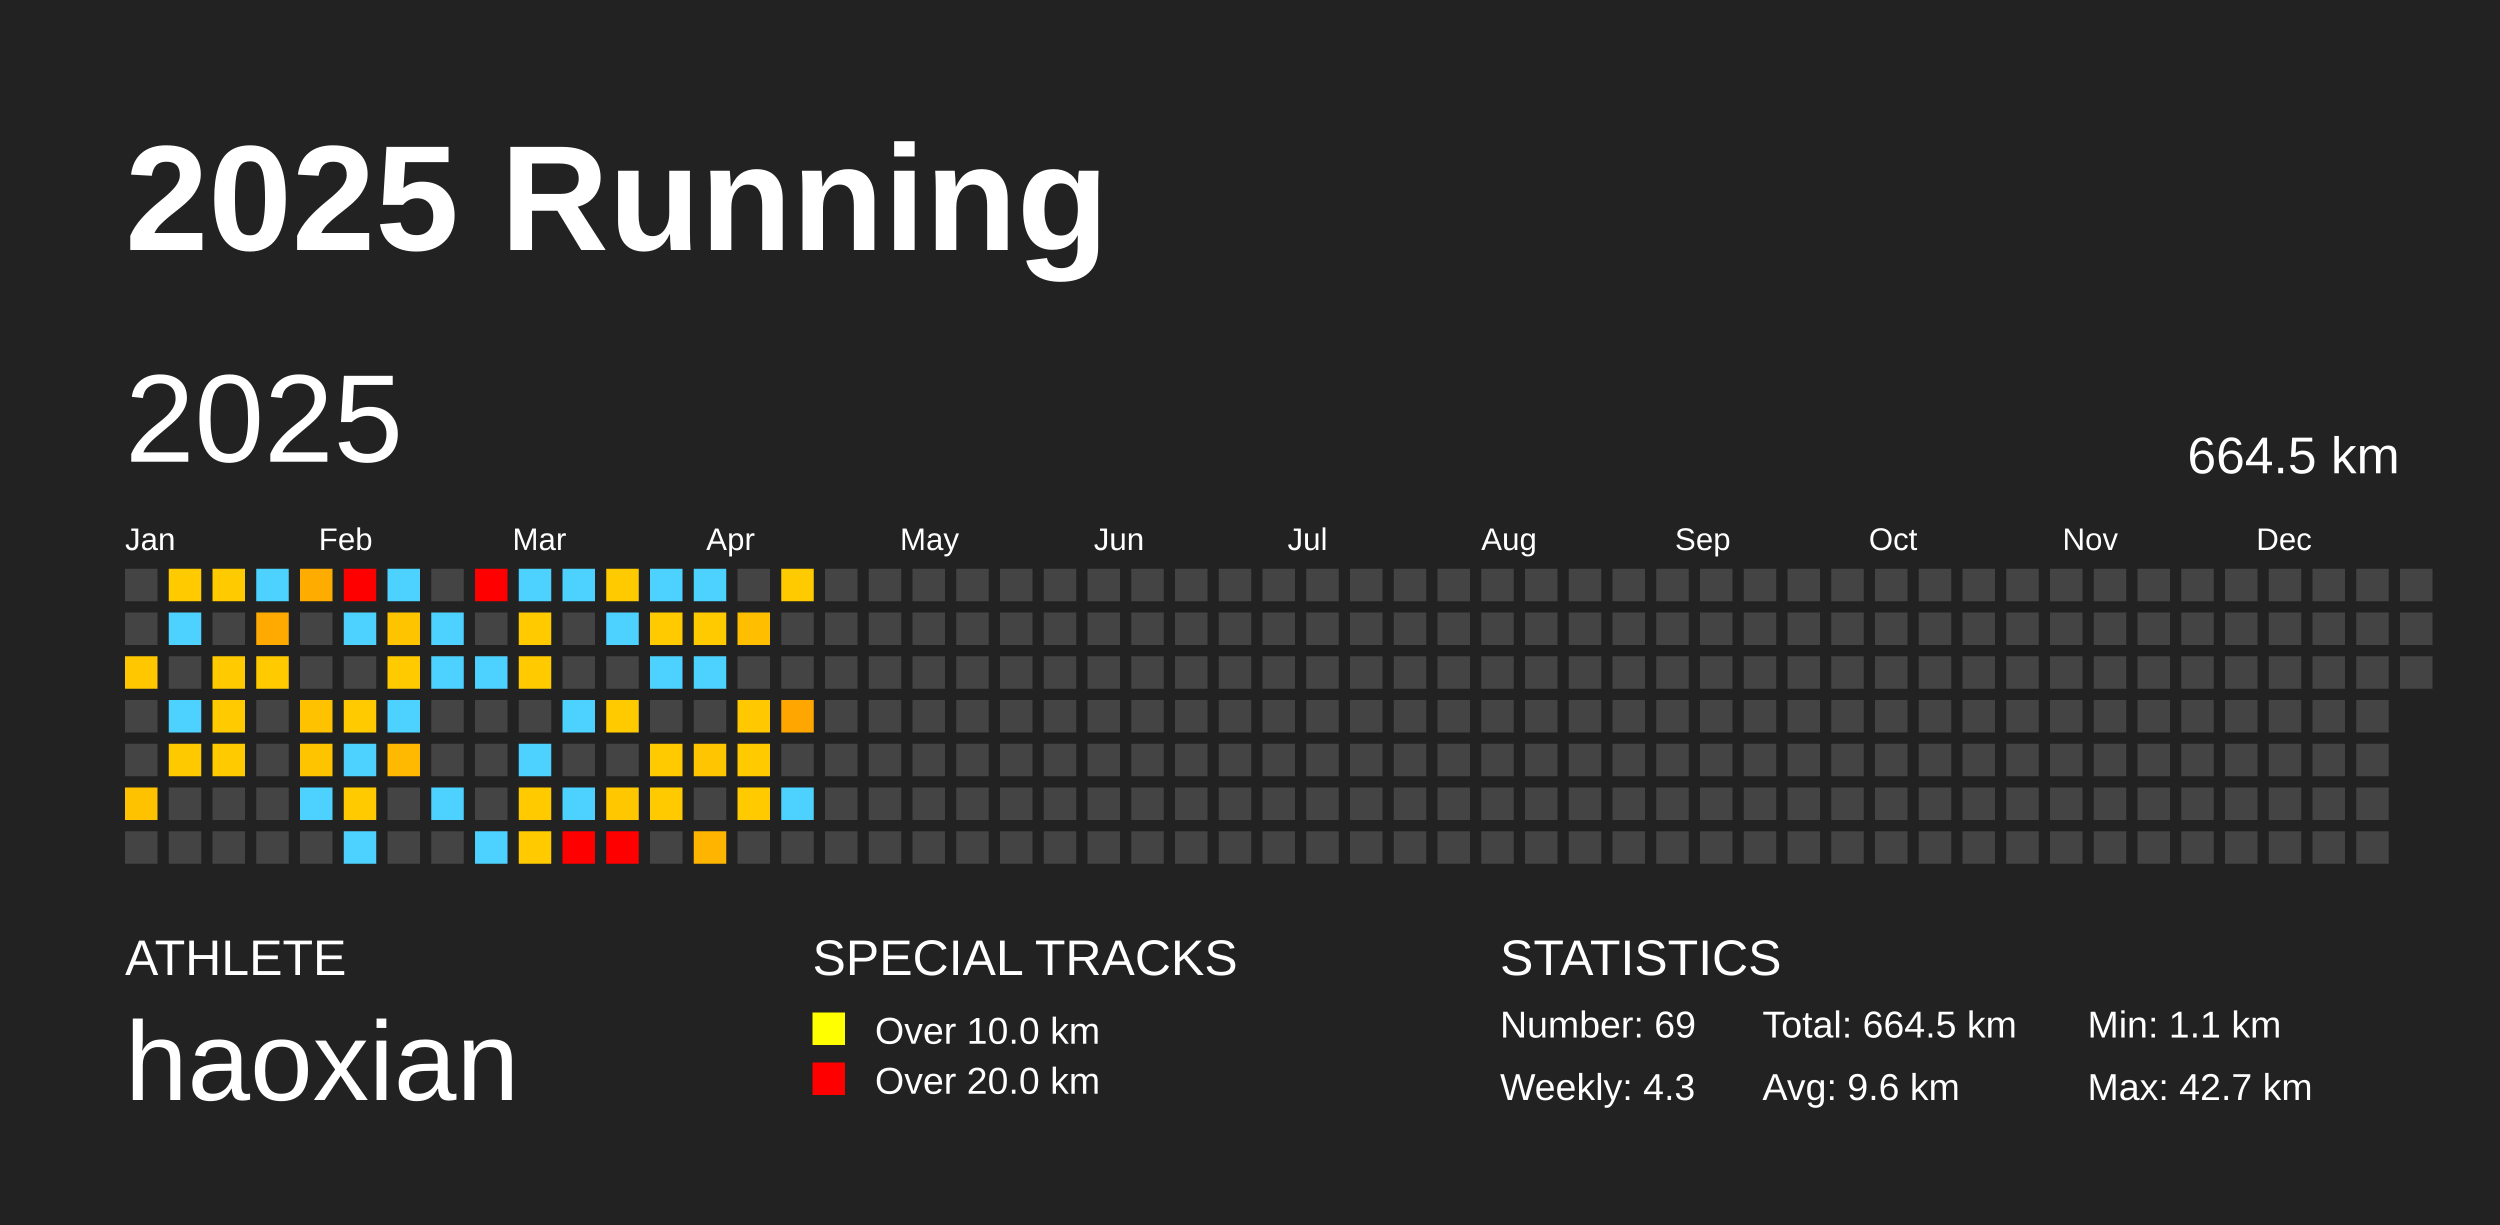
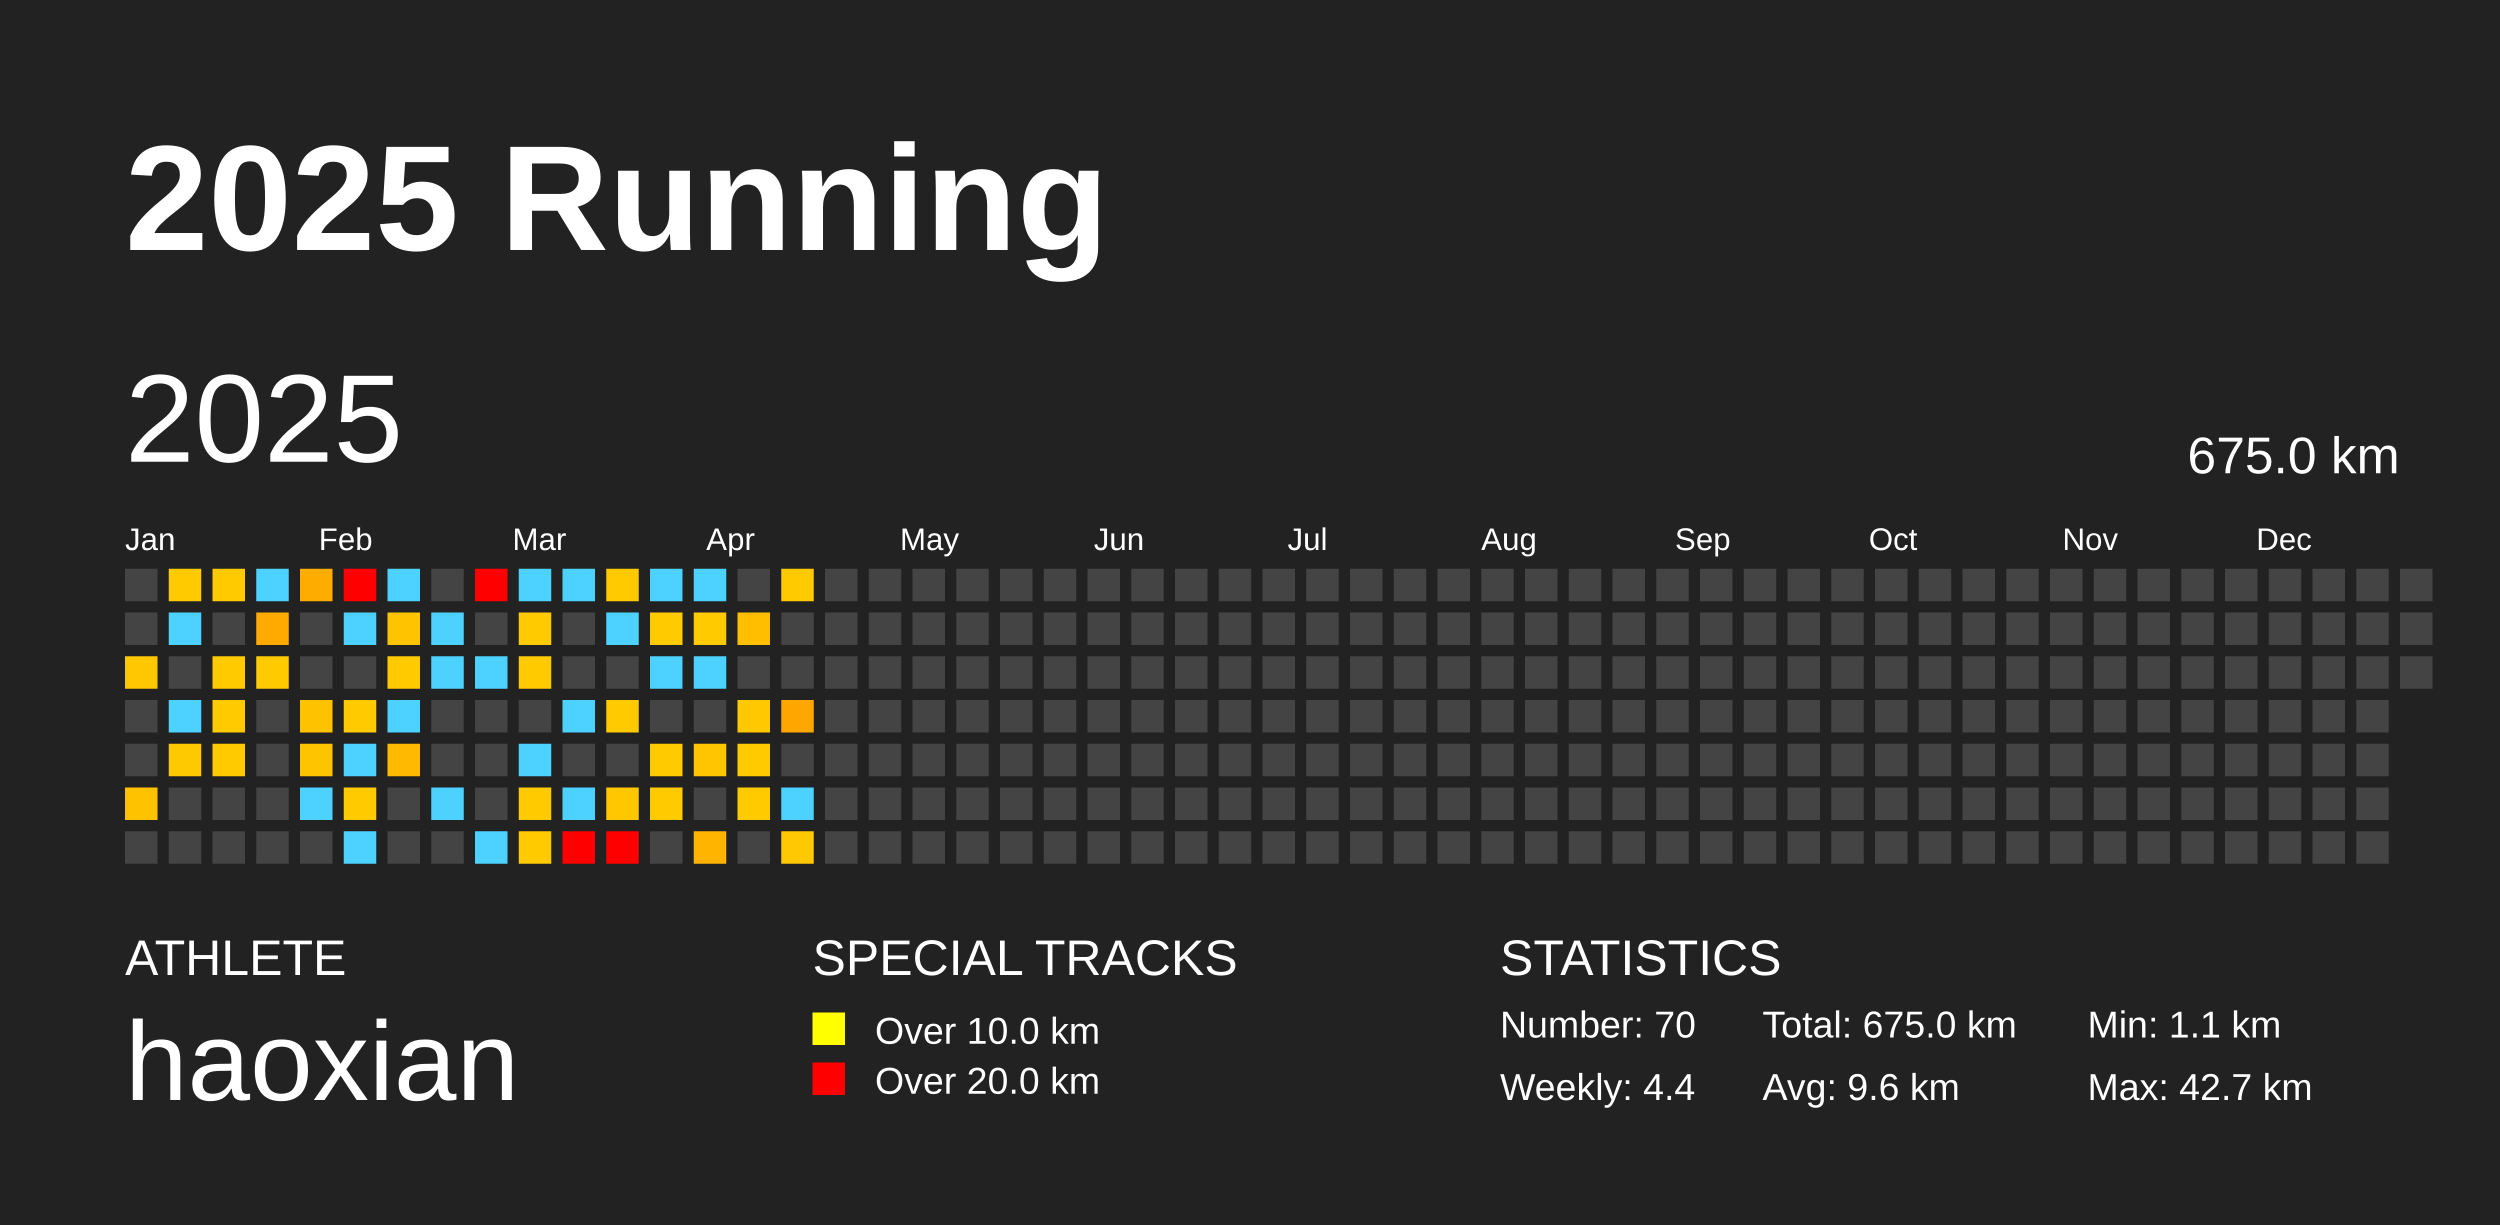
<svg xmlns="http://www.w3.org/2000/svg" baseProfile="full" height="98mm" version="1.1" viewBox="0,0,200,98" width="200mm">
  <defs />
  <rect fill="#222222" height="98" width="200" x="0" y="0" />
  <text fill="#FFFFFF" style="font-size:12px; font-family:Arial; font-weight:bold;" x="10" y="20">2025 Running</text>
  <text fill="#FFFFFF" style="font-size:4px; font-family:Arial" x="10" y="78">ATHLETE</text>
  <text fill="#FFFFFF" style="font-size:9px; font-family:Arial" x="10" y="88">haoxian</text>
  <text fill="#FFFFFF" style="font-size:4px; font-family:Arial" x="65" y="78">SPECIAL TRACKS</text>
  <rect fill="yellow" height="2.6" width="2.6" x="65" y="81" />
  <text fill="#FFFFFF" style="font-size:3px; font-family:Arial" x="70" y="83.5">Over 10.0 km</text>
  <rect fill="red" height="2.6" width="2.6" x="65" y="85" />
  <text fill="#FFFFFF" style="font-size:3px; font-family:Arial" x="70" y="87.5">Over 20.0 km</text>
  <text fill="#FFFFFF" style="font-size:4px; font-family:Arial" x="120" y="78">STATISTICS</text>
-   <text fill="#FFFFFF" style="font-size:3px; font-family:Arial" x="120" y="83">Number: 69</text>
-   <text fill="#FFFFFF" style="font-size:3px; font-family:Arial" x="120" y="88">Weekly: 4.3</text>
-   <text fill="#FFFFFF" style="font-size:3px; font-family:Arial" x="141" y="83">Total: 664.5 km</text>
+   <text fill="#FFFFFF" style="font-size:3px; font-family:Arial" x="120" y="83">Number: 70</text>
+   <text fill="#FFFFFF" style="font-size:3px; font-family:Arial" x="120" y="88">Weekly: 4.4</text>
+   <text fill="#FFFFFF" style="font-size:3px; font-family:Arial" x="141" y="83">Total: 675.0 km</text>
  <text fill="#FFFFFF" style="font-size:3px; font-family:Arial" x="141" y="88">Avg: 9.6 km</text>
  <text fill="#FFFFFF" style="font-size:3px; font-family:Arial" x="167" y="83">Min: 1.1 km</text>
  <text fill="#FFFFFF" style="font-size:3px; font-family:Arial" x="167" y="88">Max: 42.7 km</text>
  <text dominant-baseline="hanging" fill="#FFFFFF" style="font-size:10.0px; font-family:Arial;" x="10" y="30">2025</text>
-   <text dominant-baseline="hanging" fill="#FFFFFF" style="font-size:4.125px; font-family:Arial;" x="175" y="35">664.5 km</text>
+   <text dominant-baseline="hanging" fill="#FFFFFF" style="font-size:4.125px; font-family:Arial;" x="175" y="35">675.0 km</text>
  <text fill="#FFFFFF" style="font-size:2.5px; font-family:Arial" x="10.0" y="44">Jan</text>
  <text fill="#FFFFFF" style="font-size:2.5px; font-family:Arial" x="25.5" y="44">Feb</text>
  <text fill="#FFFFFF" style="font-size:2.5px; font-family:Arial" x="41.0" y="44">Mar</text>
  <text fill="#FFFFFF" style="font-size:2.5px; font-family:Arial" x="56.5" y="44">Apr</text>
  <text fill="#FFFFFF" style="font-size:2.5px; font-family:Arial" x="72.0" y="44">May</text>
  <text fill="#FFFFFF" style="font-size:2.5px; font-family:Arial" x="87.5" y="44">Jun</text>
  <text fill="#FFFFFF" style="font-size:2.5px; font-family:Arial" x="103.0" y="44">Jul</text>
  <text fill="#FFFFFF" style="font-size:2.5px; font-family:Arial" x="118.5" y="44">Aug</text>
  <text fill="#FFFFFF" style="font-size:2.5px; font-family:Arial" x="134.0" y="44">Sep</text>
  <text fill="#FFFFFF" style="font-size:2.5px; font-family:Arial" x="149.5" y="44">Oct</text>
  <text fill="#FFFFFF" style="font-size:2.5px; font-family:Arial" x="165.0" y="44">Nov</text>
  <text fill="#FFFFFF" style="font-size:2.5px; font-family:Arial" x="180.5" y="44">Dec</text>
  <rect fill="#444444" height="2.6" width="2.6" x="10.0" y="45.5" />
  <rect fill="#444444" height="2.6" width="2.6" x="10.0" y="49.0" />
  <rect fill="#ffc700" height="2.6" width="2.6" x="10.0" y="52.5" />
  <rect fill="#444444" height="2.6" width="2.6" x="10.0" y="56.0" />
  <rect fill="#444444" height="2.6" width="2.6" x="10.0" y="59.5" />
  <rect fill="#ffc200" height="2.6" width="2.6" x="10.0" y="63.0" />
  <rect fill="#444444" height="2.6" width="2.6" x="10.0" y="66.5" />
  <rect fill="#ffcb00" height="2.6" width="2.6" x="13.5" y="45.5" />
  <rect fill="#4dd2ff" height="2.6" width="2.6" x="13.5" y="49.0" />
  <rect fill="#444444" height="2.6" width="2.6" x="13.5" y="52.5" />
  <rect fill="#4dd2ff" height="2.6" width="2.6" x="13.5" y="56.0" />
  <rect fill="#ffc900" height="2.6" width="2.6" x="13.5" y="59.5" />
  <rect fill="#444444" height="2.6" width="2.6" x="13.5" y="63.0" />
  <rect fill="#444444" height="2.6" width="2.6" x="13.5" y="66.5" />
  <rect fill="#ffca00" height="2.6" width="2.6" x="17.0" y="45.5" />
  <rect fill="#444444" height="2.6" width="2.6" x="17.0" y="49.0" />
  <rect fill="#ffca00" height="2.6" width="2.6" x="17.0" y="52.5" />
  <rect fill="#ffca00" height="2.6" width="2.6" x="17.0" y="56.0" />
  <rect fill="#ffca00" height="2.6" width="2.6" x="17.0" y="59.5" />
  <rect fill="#444444" height="2.6" width="2.6" x="17.0" y="63.0" />
  <rect fill="#444444" height="2.6" width="2.6" x="17.0" y="66.5" />
  <rect fill="#4dd2ff" height="2.6" width="2.6" x="20.5" y="45.5" />
  <rect fill="#ffaa00" height="2.6" width="2.6" x="20.5" y="49.0" />
  <rect fill="#ffca00" height="2.6" width="2.6" x="20.5" y="52.5" />
  <rect fill="#444444" height="2.6" width="2.6" x="20.5" y="56.0" />
  <rect fill="#444444" height="2.6" width="2.6" x="20.5" y="59.5" />
  <rect fill="#444444" height="2.6" width="2.6" x="20.5" y="63.0" />
  <rect fill="#444444" height="2.6" width="2.6" x="20.5" y="66.5" />
  <rect fill="#ffac00" height="2.6" width="2.6" x="24.0" y="45.5" />
  <rect fill="#444444" height="2.6" width="2.6" x="24.0" y="49.0" />
  <rect fill="#444444" height="2.6" width="2.6" x="24.0" y="52.5" />
  <rect fill="#ffc200" height="2.6" width="2.6" x="24.0" y="56.0" />
  <rect fill="#ffc400" height="2.6" width="2.6" x="24.0" y="59.5" />
  <rect fill="#4dd2ff" height="2.6" width="2.6" x="24.0" y="63.0" />
  <rect fill="#444444" height="2.6" width="2.6" x="24.0" y="66.5" />
  <rect fill="red" height="2.6" width="2.6" x="27.5" y="45.5" />
  <rect fill="#4dd2ff" height="2.6" width="2.6" x="27.5" y="49.0" />
  <rect fill="#444444" height="2.6" width="2.6" x="27.5" y="52.5" />
  <rect fill="#ffca00" height="2.6" width="2.6" x="27.5" y="56.0" />
  <rect fill="#4dd2ff" height="2.6" width="2.6" x="27.5" y="59.5" />
  <rect fill="#ffca00" height="2.6" width="2.6" x="27.5" y="63.0" />
  <rect fill="#4dd2ff" height="2.6" width="2.6" x="27.5" y="66.5" />
  <rect fill="#4dd2ff" height="2.6" width="2.6" x="31.0" y="45.5" />
  <rect fill="#ffc400" height="2.6" width="2.6" x="31.0" y="49.0" />
  <rect fill="#ffca00" height="2.6" width="2.6" x="31.0" y="52.5" />
  <rect fill="#4dd2ff" height="2.6" width="2.6" x="31.0" y="56.0" />
  <rect fill="#ffb900" height="2.6" width="2.6" x="31.0" y="59.5" />
  <rect fill="#444444" height="2.6" width="2.6" x="31.0" y="63.0" />
  <rect fill="#444444" height="2.6" width="2.6" x="31.0" y="66.5" />
  <rect fill="#444444" height="2.6" width="2.6" x="34.5" y="45.5" />
  <rect fill="#4dd2ff" height="2.6" width="2.6" x="34.5" y="49.0" />
  <rect fill="#4dd2ff" height="2.6" width="2.6" x="34.5" y="52.5" />
  <rect fill="#444444" height="2.6" width="2.6" x="34.5" y="56.0" />
  <rect fill="#444444" height="2.6" width="2.6" x="34.5" y="59.5" />
  <rect fill="#4dd2ff" height="2.6" width="2.6" x="34.5" y="63.0" />
  <rect fill="#444444" height="2.6" width="2.6" x="34.5" y="66.5" />
  <rect fill="red" height="2.6" width="2.6" x="38.0" y="45.5" />
  <rect fill="#444444" height="2.6" width="2.6" x="38.0" y="49.0" />
  <rect fill="#4dd2ff" height="2.6" width="2.6" x="38.0" y="52.5" />
  <rect fill="#444444" height="2.6" width="2.6" x="38.0" y="56.0" />
  <rect fill="#444444" height="2.6" width="2.6" x="38.0" y="59.5" />
  <rect fill="#444444" height="2.6" width="2.6" x="38.0" y="63.0" />
  <rect fill="#4dd2ff" height="2.6" width="2.6" x="38.0" y="66.5" />
  <rect fill="#4dd2ff" height="2.6" width="2.6" x="41.5" y="45.5" />
  <rect fill="#ffca00" height="2.6" width="2.6" x="41.5" y="49.0" />
  <rect fill="#ffca00" height="2.6" width="2.6" x="41.5" y="52.5" />
  <rect fill="#444444" height="2.6" width="2.6" x="41.5" y="56.0" />
  <rect fill="#4dd2ff" height="2.6" width="2.6" x="41.5" y="59.5" />
  <rect fill="#ffca00" height="2.6" width="2.6" x="41.5" y="63.0" />
  <rect fill="#ffcb00" height="2.6" width="2.6" x="41.5" y="66.5" />
  <rect fill="#4dd2ff" height="2.6" width="2.6" x="45.0" y="45.5" />
  <rect fill="#444444" height="2.6" width="2.6" x="45.0" y="49.0" />
  <rect fill="#444444" height="2.6" width="2.6" x="45.0" y="52.5" />
  <rect fill="#4dd2ff" height="2.6" width="2.6" x="45.0" y="56.0" />
  <rect fill="#444444" height="2.6" width="2.6" x="45.0" y="59.5" />
  <rect fill="#4dd2ff" height="2.6" width="2.6" x="45.0" y="63.0" />
  <rect fill="red" height="2.6" width="2.6" x="45.0" y="66.5" />
  <rect fill="#ffca00" height="2.6" width="2.6" x="48.5" y="45.5" />
  <rect fill="#4dd2ff" height="2.6" width="2.6" x="48.5" y="49.0" />
  <rect fill="#444444" height="2.6" width="2.6" x="48.5" y="52.5" />
  <rect fill="#ffca00" height="2.6" width="2.6" x="48.5" y="56.0" />
  <rect fill="#444444" height="2.6" width="2.6" x="48.5" y="59.5" />
  <rect fill="#ffc700" height="2.6" width="2.6" x="48.5" y="63.0" />
  <rect fill="red" height="2.6" width="2.6" x="48.5" y="66.5" />
  <rect fill="#4dd2ff" height="2.6" width="2.6" x="52.0" y="45.5" />
  <rect fill="#ffca00" height="2.6" width="2.6" x="52.0" y="49.0" />
  <rect fill="#4dd2ff" height="2.6" width="2.6" x="52.0" y="52.5" />
  <rect fill="#444444" height="2.6" width="2.6" x="52.0" y="56.0" />
  <rect fill="#ffca00" height="2.6" width="2.6" x="52.0" y="59.5" />
  <rect fill="#ffca00" height="2.6" width="2.6" x="52.0" y="63.0" />
  <rect fill="#444444" height="2.6" width="2.6" x="52.0" y="66.5" />
  <rect fill="#4dd2ff" height="2.6" width="2.6" x="55.5" y="45.5" />
  <rect fill="#ffca00" height="2.6" width="2.6" x="55.5" y="49.0" />
  <rect fill="#4dd2ff" height="2.6" width="2.6" x="55.5" y="52.5" />
  <rect fill="#444444" height="2.6" width="2.6" x="55.5" y="56.0" />
  <rect fill="#ffc500" height="2.6" width="2.6" x="55.5" y="59.5" />
  <rect fill="#444444" height="2.6" width="2.6" x="55.5" y="63.0" />
  <rect fill="#ffb400" height="2.6" width="2.6" x="55.5" y="66.5" />
  <rect fill="#444444" height="2.6" width="2.6" x="59.0" y="45.5" />
  <rect fill="#ffbf00" height="2.6" width="2.6" x="59.0" y="49.0" />
  <rect fill="#444444" height="2.6" width="2.6" x="59.0" y="52.5" />
  <rect fill="#ffc800" height="2.6" width="2.6" x="59.0" y="56.0" />
  <rect fill="#ffcb00" height="2.6" width="2.6" x="59.0" y="59.5" />
  <rect fill="#ffcb00" height="2.6" width="2.6" x="59.0" y="63.0" />
  <rect fill="#444444" height="2.6" width="2.6" x="59.0" y="66.5" />
  <rect fill="#ffca00" height="2.6" width="2.6" x="62.5" y="45.5" />
  <rect fill="#444444" height="2.6" width="2.6" x="62.5" y="49.0" />
  <rect fill="#444444" height="2.6" width="2.6" x="62.5" y="52.5" />
  <rect fill="#ffa700" height="2.6" width="2.6" x="62.5" y="56.0" />
  <rect fill="#444444" height="2.6" width="2.6" x="62.5" y="59.5" />
  <rect fill="#4dd2ff" height="2.6" width="2.6" x="62.5" y="63.0" />
-   <rect fill="#444444" height="2.6" width="2.6" x="62.5" y="66.5" />
+   <rect fill="#ffc800" height="2.6" width="2.6" x="62.5" y="66.5" />
  <rect fill="#444444" height="2.6" width="2.6" x="66.0" y="45.5" />
  <rect fill="#444444" height="2.6" width="2.6" x="66.0" y="49.0" />
  <rect fill="#444444" height="2.6" width="2.6" x="66.0" y="52.5" />
  <rect fill="#444444" height="2.6" width="2.6" x="66.0" y="56.0" />
  <rect fill="#444444" height="2.6" width="2.6" x="66.0" y="59.5" />
  <rect fill="#444444" height="2.6" width="2.6" x="66.0" y="63.0" />
  <rect fill="#444444" height="2.6" width="2.6" x="66.0" y="66.5" />
  <rect fill="#444444" height="2.6" width="2.6" x="69.5" y="45.5" />
  <rect fill="#444444" height="2.6" width="2.6" x="69.5" y="49.0" />
  <rect fill="#444444" height="2.6" width="2.6" x="69.5" y="52.5" />
  <rect fill="#444444" height="2.6" width="2.6" x="69.5" y="56.0" />
  <rect fill="#444444" height="2.6" width="2.6" x="69.5" y="59.5" />
  <rect fill="#444444" height="2.6" width="2.6" x="69.5" y="63.0" />
  <rect fill="#444444" height="2.6" width="2.6" x="69.5" y="66.5" />
  <rect fill="#444444" height="2.6" width="2.6" x="73.0" y="45.5" />
  <rect fill="#444444" height="2.6" width="2.6" x="73.0" y="49.0" />
  <rect fill="#444444" height="2.6" width="2.6" x="73.0" y="52.5" />
  <rect fill="#444444" height="2.6" width="2.6" x="73.0" y="56.0" />
  <rect fill="#444444" height="2.6" width="2.6" x="73.0" y="59.5" />
  <rect fill="#444444" height="2.6" width="2.6" x="73.0" y="63.0" />
  <rect fill="#444444" height="2.6" width="2.6" x="73.0" y="66.5" />
  <rect fill="#444444" height="2.6" width="2.6" x="76.5" y="45.5" />
  <rect fill="#444444" height="2.6" width="2.6" x="76.5" y="49.0" />
  <rect fill="#444444" height="2.6" width="2.6" x="76.5" y="52.5" />
  <rect fill="#444444" height="2.6" width="2.6" x="76.5" y="56.0" />
  <rect fill="#444444" height="2.6" width="2.6" x="76.5" y="59.5" />
  <rect fill="#444444" height="2.6" width="2.6" x="76.5" y="63.0" />
  <rect fill="#444444" height="2.6" width="2.6" x="76.5" y="66.5" />
  <rect fill="#444444" height="2.6" width="2.6" x="80.0" y="45.5" />
  <rect fill="#444444" height="2.6" width="2.6" x="80.0" y="49.0" />
  <rect fill="#444444" height="2.6" width="2.6" x="80.0" y="52.5" />
  <rect fill="#444444" height="2.6" width="2.6" x="80.0" y="56.0" />
  <rect fill="#444444" height="2.6" width="2.6" x="80.0" y="59.5" />
  <rect fill="#444444" height="2.6" width="2.6" x="80.0" y="63.0" />
  <rect fill="#444444" height="2.6" width="2.6" x="80.0" y="66.5" />
  <rect fill="#444444" height="2.6" width="2.6" x="83.5" y="45.5" />
  <rect fill="#444444" height="2.6" width="2.6" x="83.5" y="49.0" />
  <rect fill="#444444" height="2.6" width="2.6" x="83.5" y="52.5" />
  <rect fill="#444444" height="2.6" width="2.6" x="83.5" y="56.0" />
  <rect fill="#444444" height="2.6" width="2.6" x="83.5" y="59.5" />
  <rect fill="#444444" height="2.6" width="2.6" x="83.5" y="63.0" />
  <rect fill="#444444" height="2.6" width="2.6" x="83.5" y="66.5" />
  <rect fill="#444444" height="2.6" width="2.6" x="87.0" y="45.5" />
  <rect fill="#444444" height="2.6" width="2.6" x="87.0" y="49.0" />
  <rect fill="#444444" height="2.6" width="2.6" x="87.0" y="52.5" />
  <rect fill="#444444" height="2.6" width="2.6" x="87.0" y="56.0" />
  <rect fill="#444444" height="2.6" width="2.6" x="87.0" y="59.5" />
  <rect fill="#444444" height="2.6" width="2.6" x="87.0" y="63.0" />
  <rect fill="#444444" height="2.6" width="2.6" x="87.0" y="66.5" />
  <rect fill="#444444" height="2.6" width="2.6" x="90.5" y="45.5" />
  <rect fill="#444444" height="2.6" width="2.6" x="90.5" y="49.0" />
  <rect fill="#444444" height="2.6" width="2.6" x="90.5" y="52.5" />
  <rect fill="#444444" height="2.6" width="2.6" x="90.5" y="56.0" />
  <rect fill="#444444" height="2.6" width="2.6" x="90.5" y="59.5" />
  <rect fill="#444444" height="2.6" width="2.6" x="90.5" y="63.0" />
  <rect fill="#444444" height="2.6" width="2.6" x="90.5" y="66.5" />
  <rect fill="#444444" height="2.6" width="2.6" x="94.0" y="45.5" />
  <rect fill="#444444" height="2.6" width="2.6" x="94.0" y="49.0" />
  <rect fill="#444444" height="2.6" width="2.6" x="94.0" y="52.5" />
  <rect fill="#444444" height="2.6" width="2.6" x="94.0" y="56.0" />
  <rect fill="#444444" height="2.6" width="2.6" x="94.0" y="59.5" />
  <rect fill="#444444" height="2.6" width="2.6" x="94.0" y="63.0" />
  <rect fill="#444444" height="2.6" width="2.6" x="94.0" y="66.5" />
  <rect fill="#444444" height="2.6" width="2.6" x="97.5" y="45.5" />
  <rect fill="#444444" height="2.6" width="2.6" x="97.5" y="49.0" />
  <rect fill="#444444" height="2.6" width="2.6" x="97.5" y="52.5" />
  <rect fill="#444444" height="2.6" width="2.6" x="97.5" y="56.0" />
  <rect fill="#444444" height="2.6" width="2.6" x="97.5" y="59.5" />
  <rect fill="#444444" height="2.6" width="2.6" x="97.5" y="63.0" />
  <rect fill="#444444" height="2.6" width="2.6" x="97.5" y="66.5" />
  <rect fill="#444444" height="2.6" width="2.6" x="101.0" y="45.5" />
  <rect fill="#444444" height="2.6" width="2.6" x="101.0" y="49.0" />
  <rect fill="#444444" height="2.6" width="2.6" x="101.0" y="52.5" />
  <rect fill="#444444" height="2.6" width="2.6" x="101.0" y="56.0" />
  <rect fill="#444444" height="2.6" width="2.6" x="101.0" y="59.5" />
  <rect fill="#444444" height="2.6" width="2.6" x="101.0" y="63.0" />
  <rect fill="#444444" height="2.6" width="2.6" x="101.0" y="66.5" />
  <rect fill="#444444" height="2.6" width="2.6" x="104.5" y="45.5" />
  <rect fill="#444444" height="2.6" width="2.6" x="104.5" y="49.0" />
  <rect fill="#444444" height="2.6" width="2.6" x="104.5" y="52.5" />
  <rect fill="#444444" height="2.6" width="2.6" x="104.5" y="56.0" />
  <rect fill="#444444" height="2.6" width="2.6" x="104.5" y="59.5" />
  <rect fill="#444444" height="2.6" width="2.6" x="104.5" y="63.0" />
  <rect fill="#444444" height="2.6" width="2.6" x="104.5" y="66.5" />
  <rect fill="#444444" height="2.6" width="2.6" x="108.0" y="45.5" />
  <rect fill="#444444" height="2.6" width="2.6" x="108.0" y="49.0" />
  <rect fill="#444444" height="2.6" width="2.6" x="108.0" y="52.5" />
  <rect fill="#444444" height="2.6" width="2.6" x="108.0" y="56.0" />
  <rect fill="#444444" height="2.6" width="2.6" x="108.0" y="59.5" />
  <rect fill="#444444" height="2.6" width="2.6" x="108.0" y="63.0" />
  <rect fill="#444444" height="2.6" width="2.6" x="108.0" y="66.5" />
  <rect fill="#444444" height="2.6" width="2.6" x="111.5" y="45.5" />
  <rect fill="#444444" height="2.6" width="2.6" x="111.5" y="49.0" />
  <rect fill="#444444" height="2.6" width="2.6" x="111.5" y="52.5" />
  <rect fill="#444444" height="2.6" width="2.6" x="111.5" y="56.0" />
  <rect fill="#444444" height="2.6" width="2.6" x="111.5" y="59.5" />
  <rect fill="#444444" height="2.6" width="2.6" x="111.5" y="63.0" />
  <rect fill="#444444" height="2.6" width="2.6" x="111.5" y="66.5" />
  <rect fill="#444444" height="2.6" width="2.6" x="115.0" y="45.5" />
  <rect fill="#444444" height="2.6" width="2.6" x="115.0" y="49.0" />
  <rect fill="#444444" height="2.6" width="2.6" x="115.0" y="52.5" />
  <rect fill="#444444" height="2.6" width="2.6" x="115.0" y="56.0" />
  <rect fill="#444444" height="2.6" width="2.6" x="115.0" y="59.5" />
  <rect fill="#444444" height="2.6" width="2.6" x="115.0" y="63.0" />
  <rect fill="#444444" height="2.6" width="2.6" x="115.0" y="66.5" />
  <rect fill="#444444" height="2.6" width="2.6" x="118.5" y="45.5" />
  <rect fill="#444444" height="2.6" width="2.6" x="118.5" y="49.0" />
  <rect fill="#444444" height="2.6" width="2.6" x="118.5" y="52.5" />
  <rect fill="#444444" height="2.6" width="2.6" x="118.5" y="56.0" />
  <rect fill="#444444" height="2.6" width="2.6" x="118.5" y="59.5" />
  <rect fill="#444444" height="2.6" width="2.6" x="118.5" y="63.0" />
  <rect fill="#444444" height="2.6" width="2.6" x="118.5" y="66.5" />
  <rect fill="#444444" height="2.6" width="2.6" x="122.0" y="45.5" />
  <rect fill="#444444" height="2.6" width="2.6" x="122.0" y="49.0" />
  <rect fill="#444444" height="2.6" width="2.6" x="122.0" y="52.5" />
  <rect fill="#444444" height="2.6" width="2.6" x="122.0" y="56.0" />
  <rect fill="#444444" height="2.6" width="2.6" x="122.0" y="59.5" />
  <rect fill="#444444" height="2.6" width="2.6" x="122.0" y="63.0" />
  <rect fill="#444444" height="2.6" width="2.6" x="122.0" y="66.5" />
  <rect fill="#444444" height="2.6" width="2.6" x="125.5" y="45.5" />
  <rect fill="#444444" height="2.6" width="2.6" x="125.5" y="49.0" />
  <rect fill="#444444" height="2.6" width="2.6" x="125.5" y="52.5" />
  <rect fill="#444444" height="2.6" width="2.6" x="125.5" y="56.0" />
  <rect fill="#444444" height="2.6" width="2.6" x="125.5" y="59.5" />
  <rect fill="#444444" height="2.6" width="2.6" x="125.5" y="63.0" />
  <rect fill="#444444" height="2.6" width="2.6" x="125.5" y="66.5" />
  <rect fill="#444444" height="2.6" width="2.6" x="129.0" y="45.5" />
  <rect fill="#444444" height="2.6" width="2.6" x="129.0" y="49.0" />
  <rect fill="#444444" height="2.6" width="2.6" x="129.0" y="52.5" />
  <rect fill="#444444" height="2.6" width="2.6" x="129.0" y="56.0" />
  <rect fill="#444444" height="2.6" width="2.6" x="129.0" y="59.5" />
  <rect fill="#444444" height="2.6" width="2.6" x="129.0" y="63.0" />
  <rect fill="#444444" height="2.6" width="2.6" x="129.0" y="66.5" />
  <rect fill="#444444" height="2.6" width="2.6" x="132.5" y="45.5" />
  <rect fill="#444444" height="2.6" width="2.6" x="132.5" y="49.0" />
  <rect fill="#444444" height="2.6" width="2.6" x="132.5" y="52.5" />
  <rect fill="#444444" height="2.6" width="2.6" x="132.5" y="56.0" />
  <rect fill="#444444" height="2.6" width="2.6" x="132.5" y="59.5" />
  <rect fill="#444444" height="2.6" width="2.6" x="132.5" y="63.0" />
  <rect fill="#444444" height="2.6" width="2.6" x="132.5" y="66.5" />
  <rect fill="#444444" height="2.6" width="2.6" x="136.0" y="45.5" />
  <rect fill="#444444" height="2.6" width="2.6" x="136.0" y="49.0" />
  <rect fill="#444444" height="2.6" width="2.6" x="136.0" y="52.5" />
  <rect fill="#444444" height="2.6" width="2.6" x="136.0" y="56.0" />
  <rect fill="#444444" height="2.6" width="2.6" x="136.0" y="59.5" />
  <rect fill="#444444" height="2.6" width="2.6" x="136.0" y="63.0" />
  <rect fill="#444444" height="2.6" width="2.6" x="136.0" y="66.5" />
  <rect fill="#444444" height="2.6" width="2.6" x="139.5" y="45.5" />
  <rect fill="#444444" height="2.6" width="2.6" x="139.5" y="49.0" />
  <rect fill="#444444" height="2.6" width="2.6" x="139.5" y="52.5" />
  <rect fill="#444444" height="2.6" width="2.6" x="139.5" y="56.0" />
  <rect fill="#444444" height="2.6" width="2.6" x="139.5" y="59.5" />
  <rect fill="#444444" height="2.6" width="2.6" x="139.5" y="63.0" />
  <rect fill="#444444" height="2.6" width="2.6" x="139.5" y="66.5" />
  <rect fill="#444444" height="2.6" width="2.6" x="143.0" y="45.5" />
  <rect fill="#444444" height="2.6" width="2.6" x="143.0" y="49.0" />
  <rect fill="#444444" height="2.6" width="2.6" x="143.0" y="52.5" />
  <rect fill="#444444" height="2.6" width="2.6" x="143.0" y="56.0" />
  <rect fill="#444444" height="2.6" width="2.6" x="143.0" y="59.5" />
  <rect fill="#444444" height="2.6" width="2.6" x="143.0" y="63.0" />
  <rect fill="#444444" height="2.6" width="2.6" x="143.0" y="66.5" />
  <rect fill="#444444" height="2.6" width="2.6" x="146.5" y="45.5" />
  <rect fill="#444444" height="2.6" width="2.6" x="146.5" y="49.0" />
  <rect fill="#444444" height="2.6" width="2.6" x="146.5" y="52.5" />
  <rect fill="#444444" height="2.6" width="2.6" x="146.5" y="56.0" />
  <rect fill="#444444" height="2.6" width="2.6" x="146.5" y="59.5" />
  <rect fill="#444444" height="2.6" width="2.6" x="146.5" y="63.0" />
  <rect fill="#444444" height="2.6" width="2.6" x="146.5" y="66.5" />
  <rect fill="#444444" height="2.6" width="2.6" x="150.0" y="45.5" />
  <rect fill="#444444" height="2.6" width="2.6" x="150.0" y="49.0" />
  <rect fill="#444444" height="2.6" width="2.6" x="150.0" y="52.5" />
  <rect fill="#444444" height="2.6" width="2.6" x="150.0" y="56.0" />
  <rect fill="#444444" height="2.6" width="2.6" x="150.0" y="59.5" />
  <rect fill="#444444" height="2.6" width="2.6" x="150.0" y="63.0" />
  <rect fill="#444444" height="2.6" width="2.6" x="150.0" y="66.5" />
  <rect fill="#444444" height="2.6" width="2.6" x="153.5" y="45.5" />
  <rect fill="#444444" height="2.6" width="2.6" x="153.5" y="49.0" />
  <rect fill="#444444" height="2.6" width="2.6" x="153.5" y="52.5" />
  <rect fill="#444444" height="2.6" width="2.6" x="153.5" y="56.0" />
  <rect fill="#444444" height="2.6" width="2.6" x="153.5" y="59.5" />
  <rect fill="#444444" height="2.6" width="2.6" x="153.5" y="63.0" />
  <rect fill="#444444" height="2.6" width="2.6" x="153.5" y="66.5" />
  <rect fill="#444444" height="2.6" width="2.6" x="157.0" y="45.5" />
  <rect fill="#444444" height="2.6" width="2.6" x="157.0" y="49.0" />
  <rect fill="#444444" height="2.6" width="2.6" x="157.0" y="52.5" />
  <rect fill="#444444" height="2.6" width="2.6" x="157.0" y="56.0" />
  <rect fill="#444444" height="2.6" width="2.6" x="157.0" y="59.5" />
  <rect fill="#444444" height="2.6" width="2.6" x="157.0" y="63.0" />
  <rect fill="#444444" height="2.6" width="2.6" x="157.0" y="66.5" />
  <rect fill="#444444" height="2.6" width="2.6" x="160.5" y="45.5" />
  <rect fill="#444444" height="2.6" width="2.6" x="160.5" y="49.0" />
  <rect fill="#444444" height="2.6" width="2.6" x="160.5" y="52.5" />
  <rect fill="#444444" height="2.6" width="2.6" x="160.5" y="56.0" />
  <rect fill="#444444" height="2.6" width="2.6" x="160.5" y="59.5" />
  <rect fill="#444444" height="2.6" width="2.6" x="160.5" y="63.0" />
  <rect fill="#444444" height="2.6" width="2.6" x="160.5" y="66.5" />
  <rect fill="#444444" height="2.6" width="2.6" x="164.0" y="45.5" />
  <rect fill="#444444" height="2.6" width="2.6" x="164.0" y="49.0" />
  <rect fill="#444444" height="2.6" width="2.6" x="164.0" y="52.5" />
  <rect fill="#444444" height="2.6" width="2.6" x="164.0" y="56.0" />
  <rect fill="#444444" height="2.6" width="2.6" x="164.0" y="59.5" />
  <rect fill="#444444" height="2.6" width="2.6" x="164.0" y="63.0" />
  <rect fill="#444444" height="2.6" width="2.6" x="164.0" y="66.5" />
  <rect fill="#444444" height="2.6" width="2.6" x="167.5" y="45.5" />
  <rect fill="#444444" height="2.6" width="2.6" x="167.5" y="49.0" />
  <rect fill="#444444" height="2.6" width="2.6" x="167.5" y="52.5" />
  <rect fill="#444444" height="2.6" width="2.6" x="167.5" y="56.0" />
  <rect fill="#444444" height="2.6" width="2.6" x="167.5" y="59.5" />
  <rect fill="#444444" height="2.6" width="2.6" x="167.5" y="63.0" />
  <rect fill="#444444" height="2.6" width="2.6" x="167.5" y="66.5" />
  <rect fill="#444444" height="2.6" width="2.6" x="171.0" y="45.5" />
  <rect fill="#444444" height="2.6" width="2.6" x="171.0" y="49.0" />
  <rect fill="#444444" height="2.6" width="2.6" x="171.0" y="52.5" />
  <rect fill="#444444" height="2.6" width="2.6" x="171.0" y="56.0" />
  <rect fill="#444444" height="2.6" width="2.6" x="171.0" y="59.5" />
  <rect fill="#444444" height="2.6" width="2.6" x="171.0" y="63.0" />
  <rect fill="#444444" height="2.6" width="2.6" x="171.0" y="66.5" />
  <rect fill="#444444" height="2.6" width="2.6" x="174.5" y="45.5" />
  <rect fill="#444444" height="2.6" width="2.6" x="174.5" y="49.0" />
  <rect fill="#444444" height="2.6" width="2.6" x="174.5" y="52.5" />
  <rect fill="#444444" height="2.6" width="2.6" x="174.5" y="56.0" />
  <rect fill="#444444" height="2.6" width="2.6" x="174.5" y="59.5" />
  <rect fill="#444444" height="2.6" width="2.6" x="174.5" y="63.0" />
  <rect fill="#444444" height="2.6" width="2.6" x="174.5" y="66.5" />
  <rect fill="#444444" height="2.6" width="2.6" x="178.0" y="45.5" />
  <rect fill="#444444" height="2.6" width="2.6" x="178.0" y="49.0" />
  <rect fill="#444444" height="2.6" width="2.6" x="178.0" y="52.5" />
  <rect fill="#444444" height="2.6" width="2.6" x="178.0" y="56.0" />
  <rect fill="#444444" height="2.6" width="2.6" x="178.0" y="59.5" />
  <rect fill="#444444" height="2.6" width="2.6" x="178.0" y="63.0" />
  <rect fill="#444444" height="2.6" width="2.6" x="178.0" y="66.5" />
  <rect fill="#444444" height="2.6" width="2.6" x="181.5" y="45.5" />
  <rect fill="#444444" height="2.6" width="2.6" x="181.5" y="49.0" />
  <rect fill="#444444" height="2.6" width="2.6" x="181.5" y="52.5" />
  <rect fill="#444444" height="2.6" width="2.6" x="181.5" y="56.0" />
  <rect fill="#444444" height="2.6" width="2.6" x="181.5" y="59.5" />
  <rect fill="#444444" height="2.6" width="2.6" x="181.5" y="63.0" />
  <rect fill="#444444" height="2.6" width="2.6" x="181.5" y="66.5" />
  <rect fill="#444444" height="2.6" width="2.6" x="185.0" y="45.5" />
  <rect fill="#444444" height="2.6" width="2.6" x="185.0" y="49.0" />
  <rect fill="#444444" height="2.6" width="2.6" x="185.0" y="52.5" />
  <rect fill="#444444" height="2.6" width="2.6" x="185.0" y="56.0" />
  <rect fill="#444444" height="2.6" width="2.6" x="185.0" y="59.5" />
  <rect fill="#444444" height="2.6" width="2.6" x="185.0" y="63.0" />
  <rect fill="#444444" height="2.6" width="2.6" x="185.0" y="66.5" />
  <rect fill="#444444" height="2.6" width="2.6" x="188.5" y="45.5" />
  <rect fill="#444444" height="2.6" width="2.6" x="188.5" y="49.0" />
  <rect fill="#444444" height="2.6" width="2.6" x="188.5" y="52.5" />
  <rect fill="#444444" height="2.6" width="2.6" x="188.5" y="56.0" />
  <rect fill="#444444" height="2.6" width="2.6" x="188.5" y="59.5" />
  <rect fill="#444444" height="2.6" width="2.6" x="188.5" y="63.0" />
  <rect fill="#444444" height="2.6" width="2.6" x="188.5" y="66.5" />
  <rect fill="#444444" height="2.6" width="2.6" x="192.0" y="45.5" />
  <rect fill="#444444" height="2.6" width="2.6" x="192.0" y="49.0" />
  <rect fill="#444444" height="2.6" width="2.6" x="192.0" y="52.5" />
</svg>
